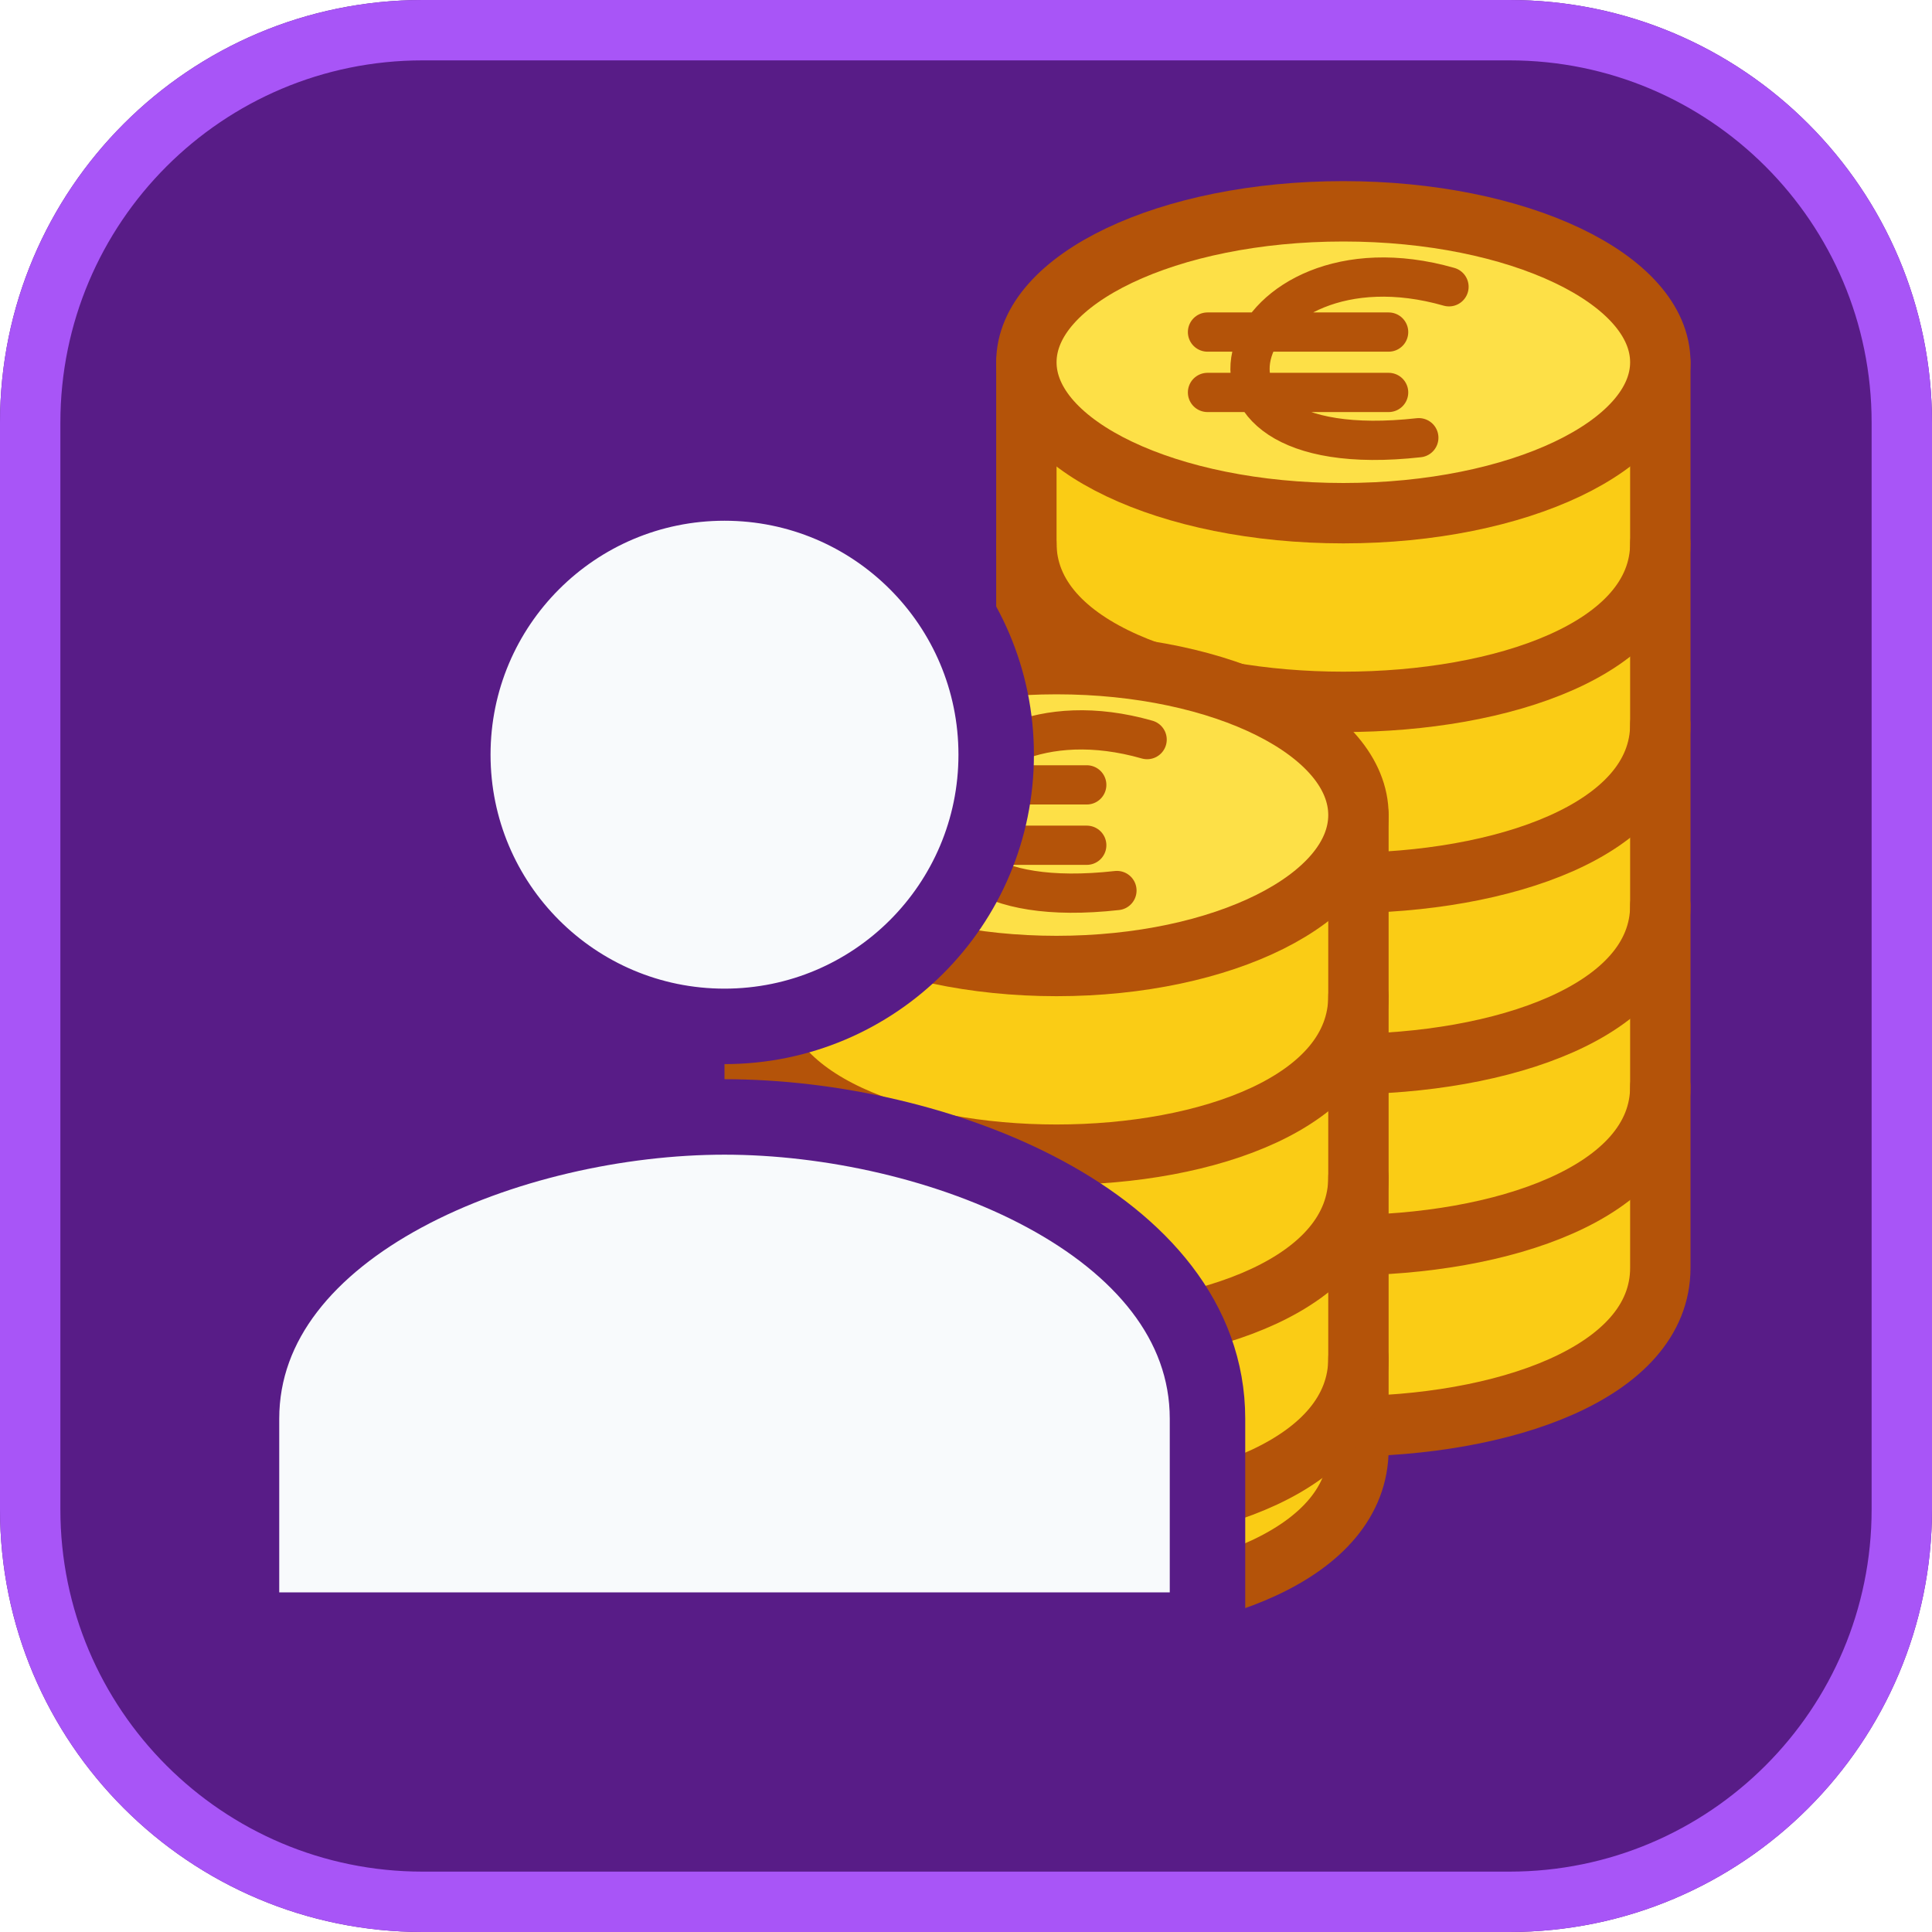
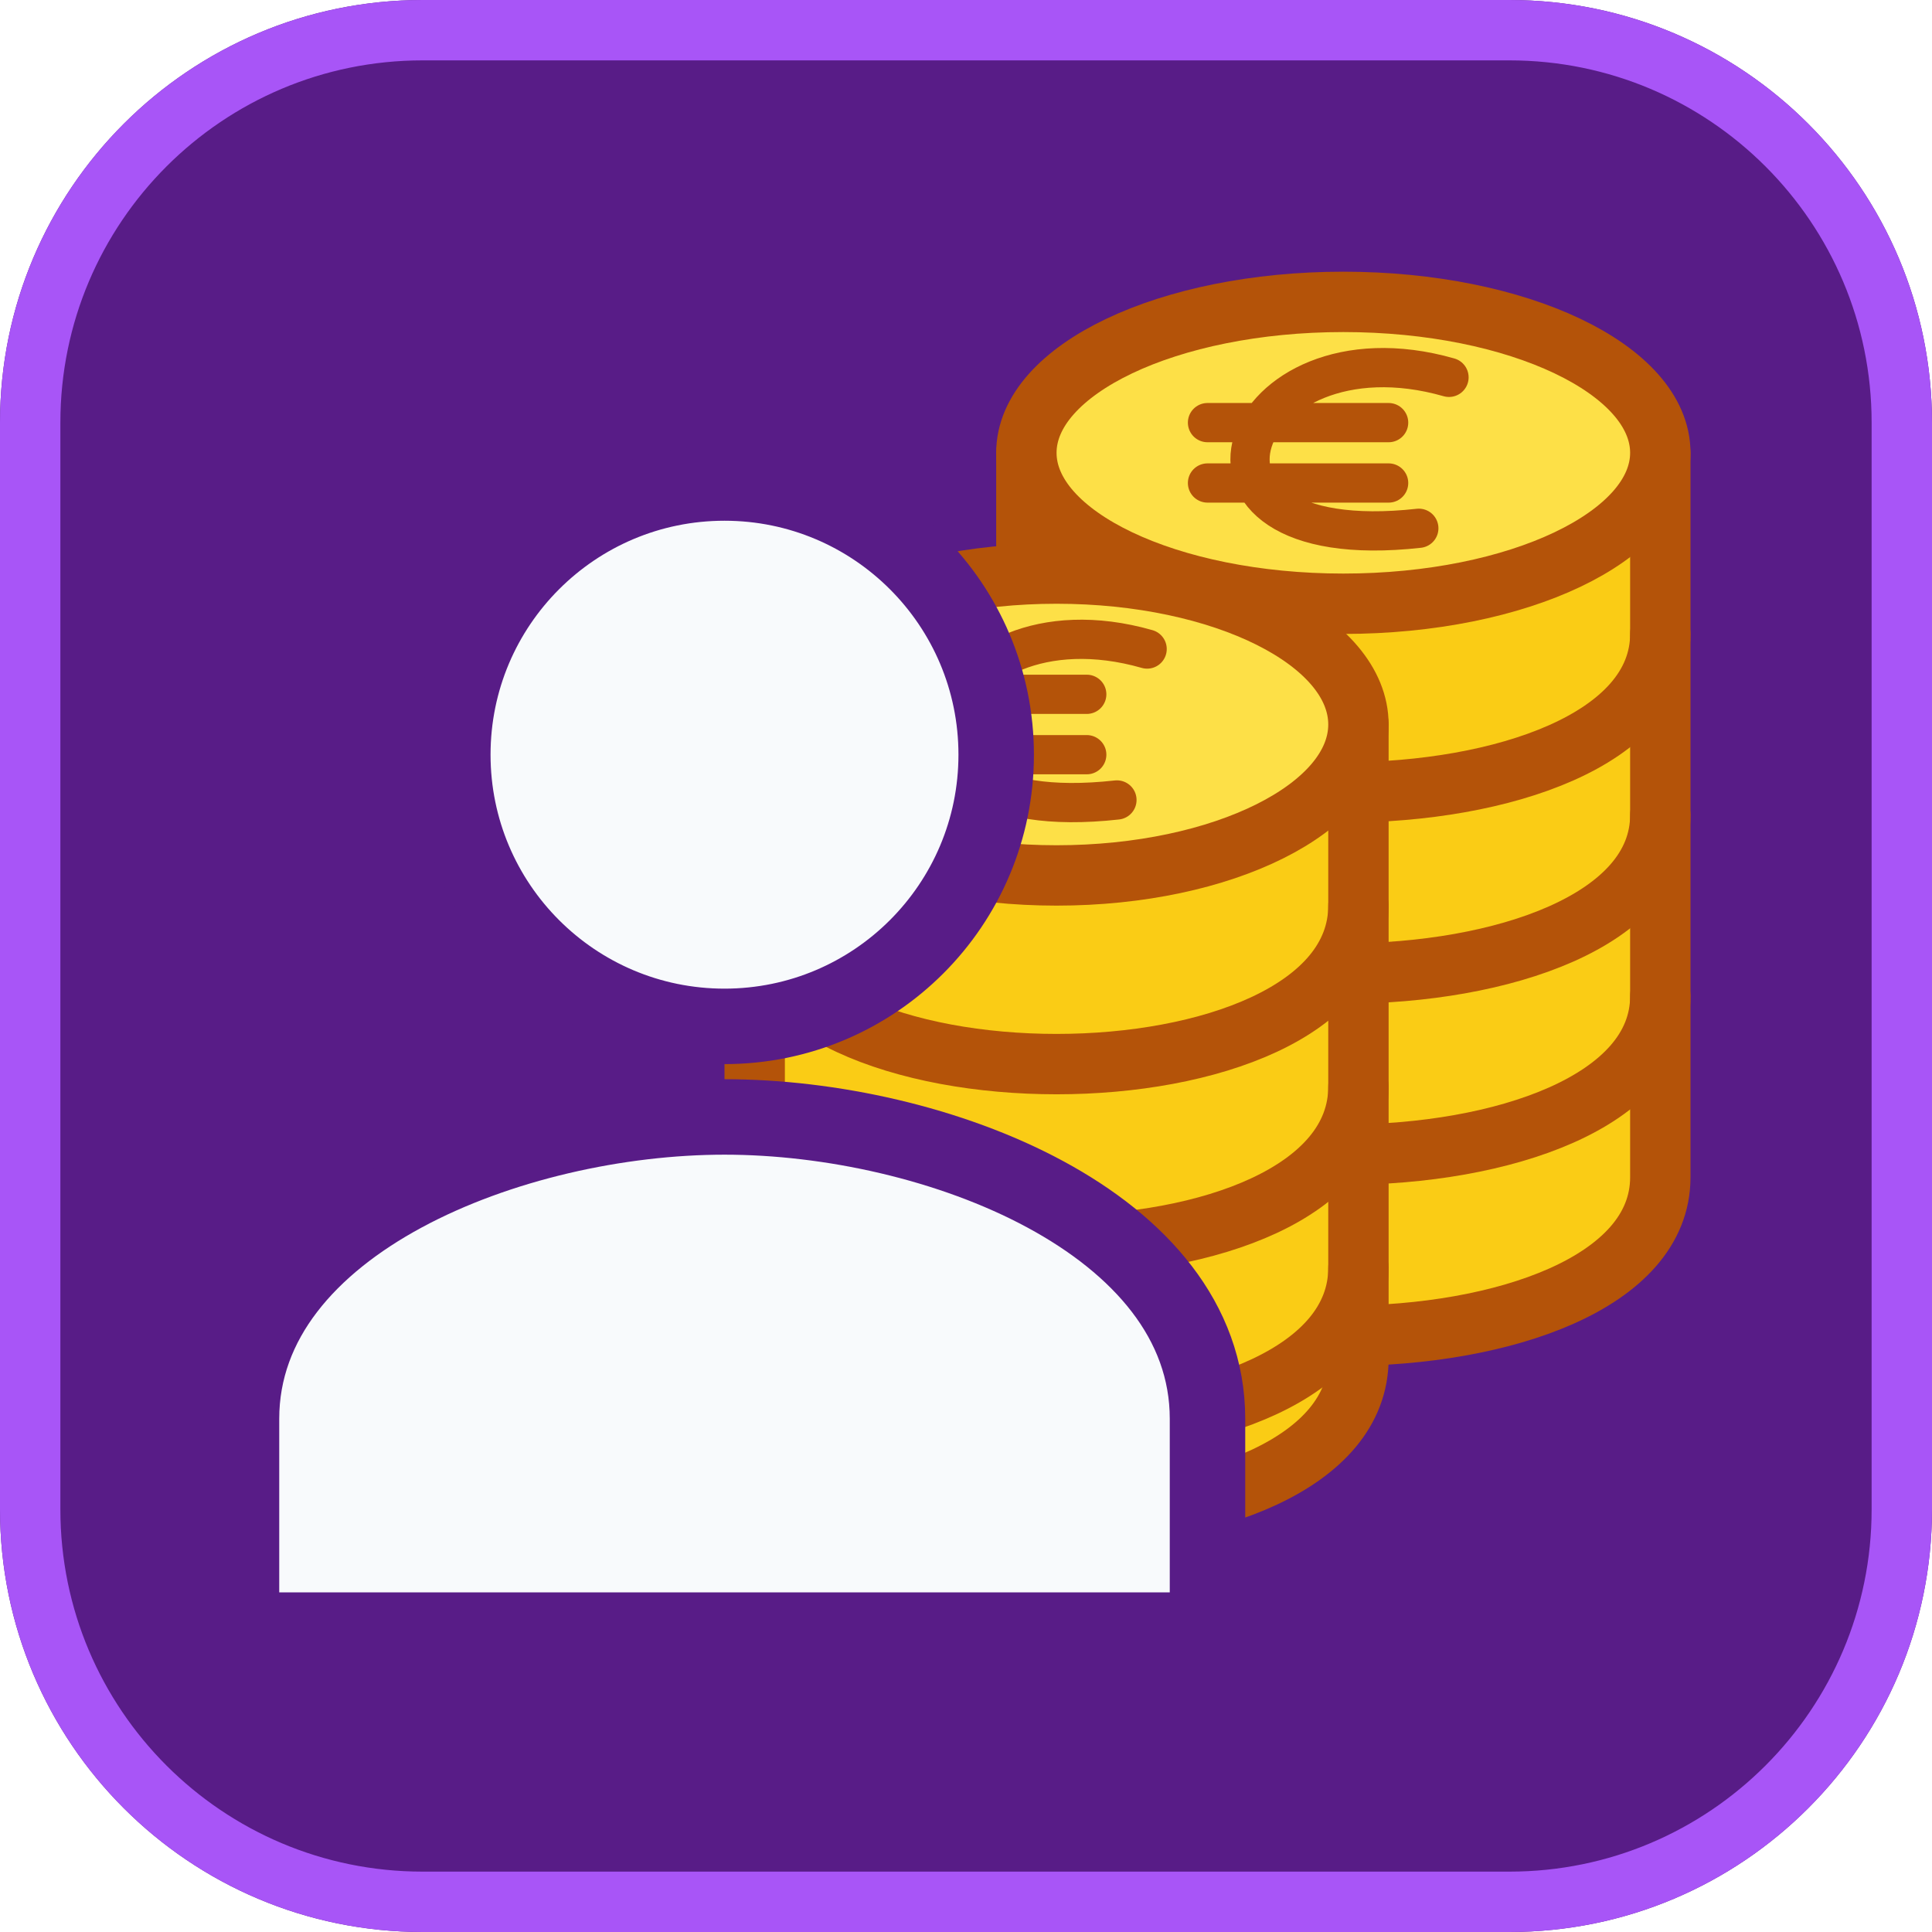
<svg xmlns="http://www.w3.org/2000/svg" viewBox="0 0 64 64">
  <rect width="64" height="64" rx="14" fill="#581c87" />
  <rect x="1" y="1" width="62" height="62" rx="13" fill="none" stroke="#a855f7" stroke-width="2" />
-   <g stroke="#b45309" stroke-width="2" stroke-linejoin="round" stroke-linecap="round" transform="translate(-3 0)">
-     <path d="M37 12v30c0 7 21 7 21 0V12" fill="#facc15" />
-     <path d="M37 18c0 7 21 7 21 0M37 24c0 7 21 7 21 0M37 30c0 7 21 7 21 0M37 36c0 7 21 7 21 0" fill="none" />
-     <ellipse cx="47.5" cy="12" rx="10.5" ry="5" fill="#fde047" />
-     <path d="M51 9.5c-7-2-10 6-1 5M43 11h6M43 13h6" fill="none" stroke-width="1.3" />
+   <g stroke="#b45309" stroke-width="2" stroke-linejoin="round" stroke-linecap="round" transform="translate(-3 -3)">
+     <path d="M37 18v24c0 7 21 7 21 0V18" fill="#facc15" />
+     <path d="M37 24c0 7 21 7 21 0M37 30c0 7 21 7 21 0M37 36c0 7 21 7 21 0" fill="none" />
+     <ellipse cx="47.5" cy="18" rx="10.5" ry="5" fill="#fde047" />
+     <path d="M51 15.5c-7-2-10 6-1 5M43 17h6M43 19h6" fill="none" stroke-width="1.3" />
    <path d="M28 27v21c0 7 20 7 20 0V27" fill="#facc15" />
    <path d="M28 33c0 7 20 7 20 0M28 39c0 7 20 7 20 0M28 45c0 7 20 7 20 0" fill="none" />
    <ellipse cx="38" cy="27" rx="10" ry="5" fill="#fde047" />
    <path d="M41 24.5c-7-2-10 6-1 5M33 26h6M33 28h6" fill="none" stroke-width="1.3" />
  </g>
  <g fill="#f8fafc" stroke="#581c87" stroke-width="2.5" transform="translate(1 0)">
    <circle cx="23" cy="25" r="9" />
    <path d="M23 37c-7 0-16 3.5-16 10v7h32v-7c0-6.5-9-10-16-10Z" />
  </g>
</svg>
